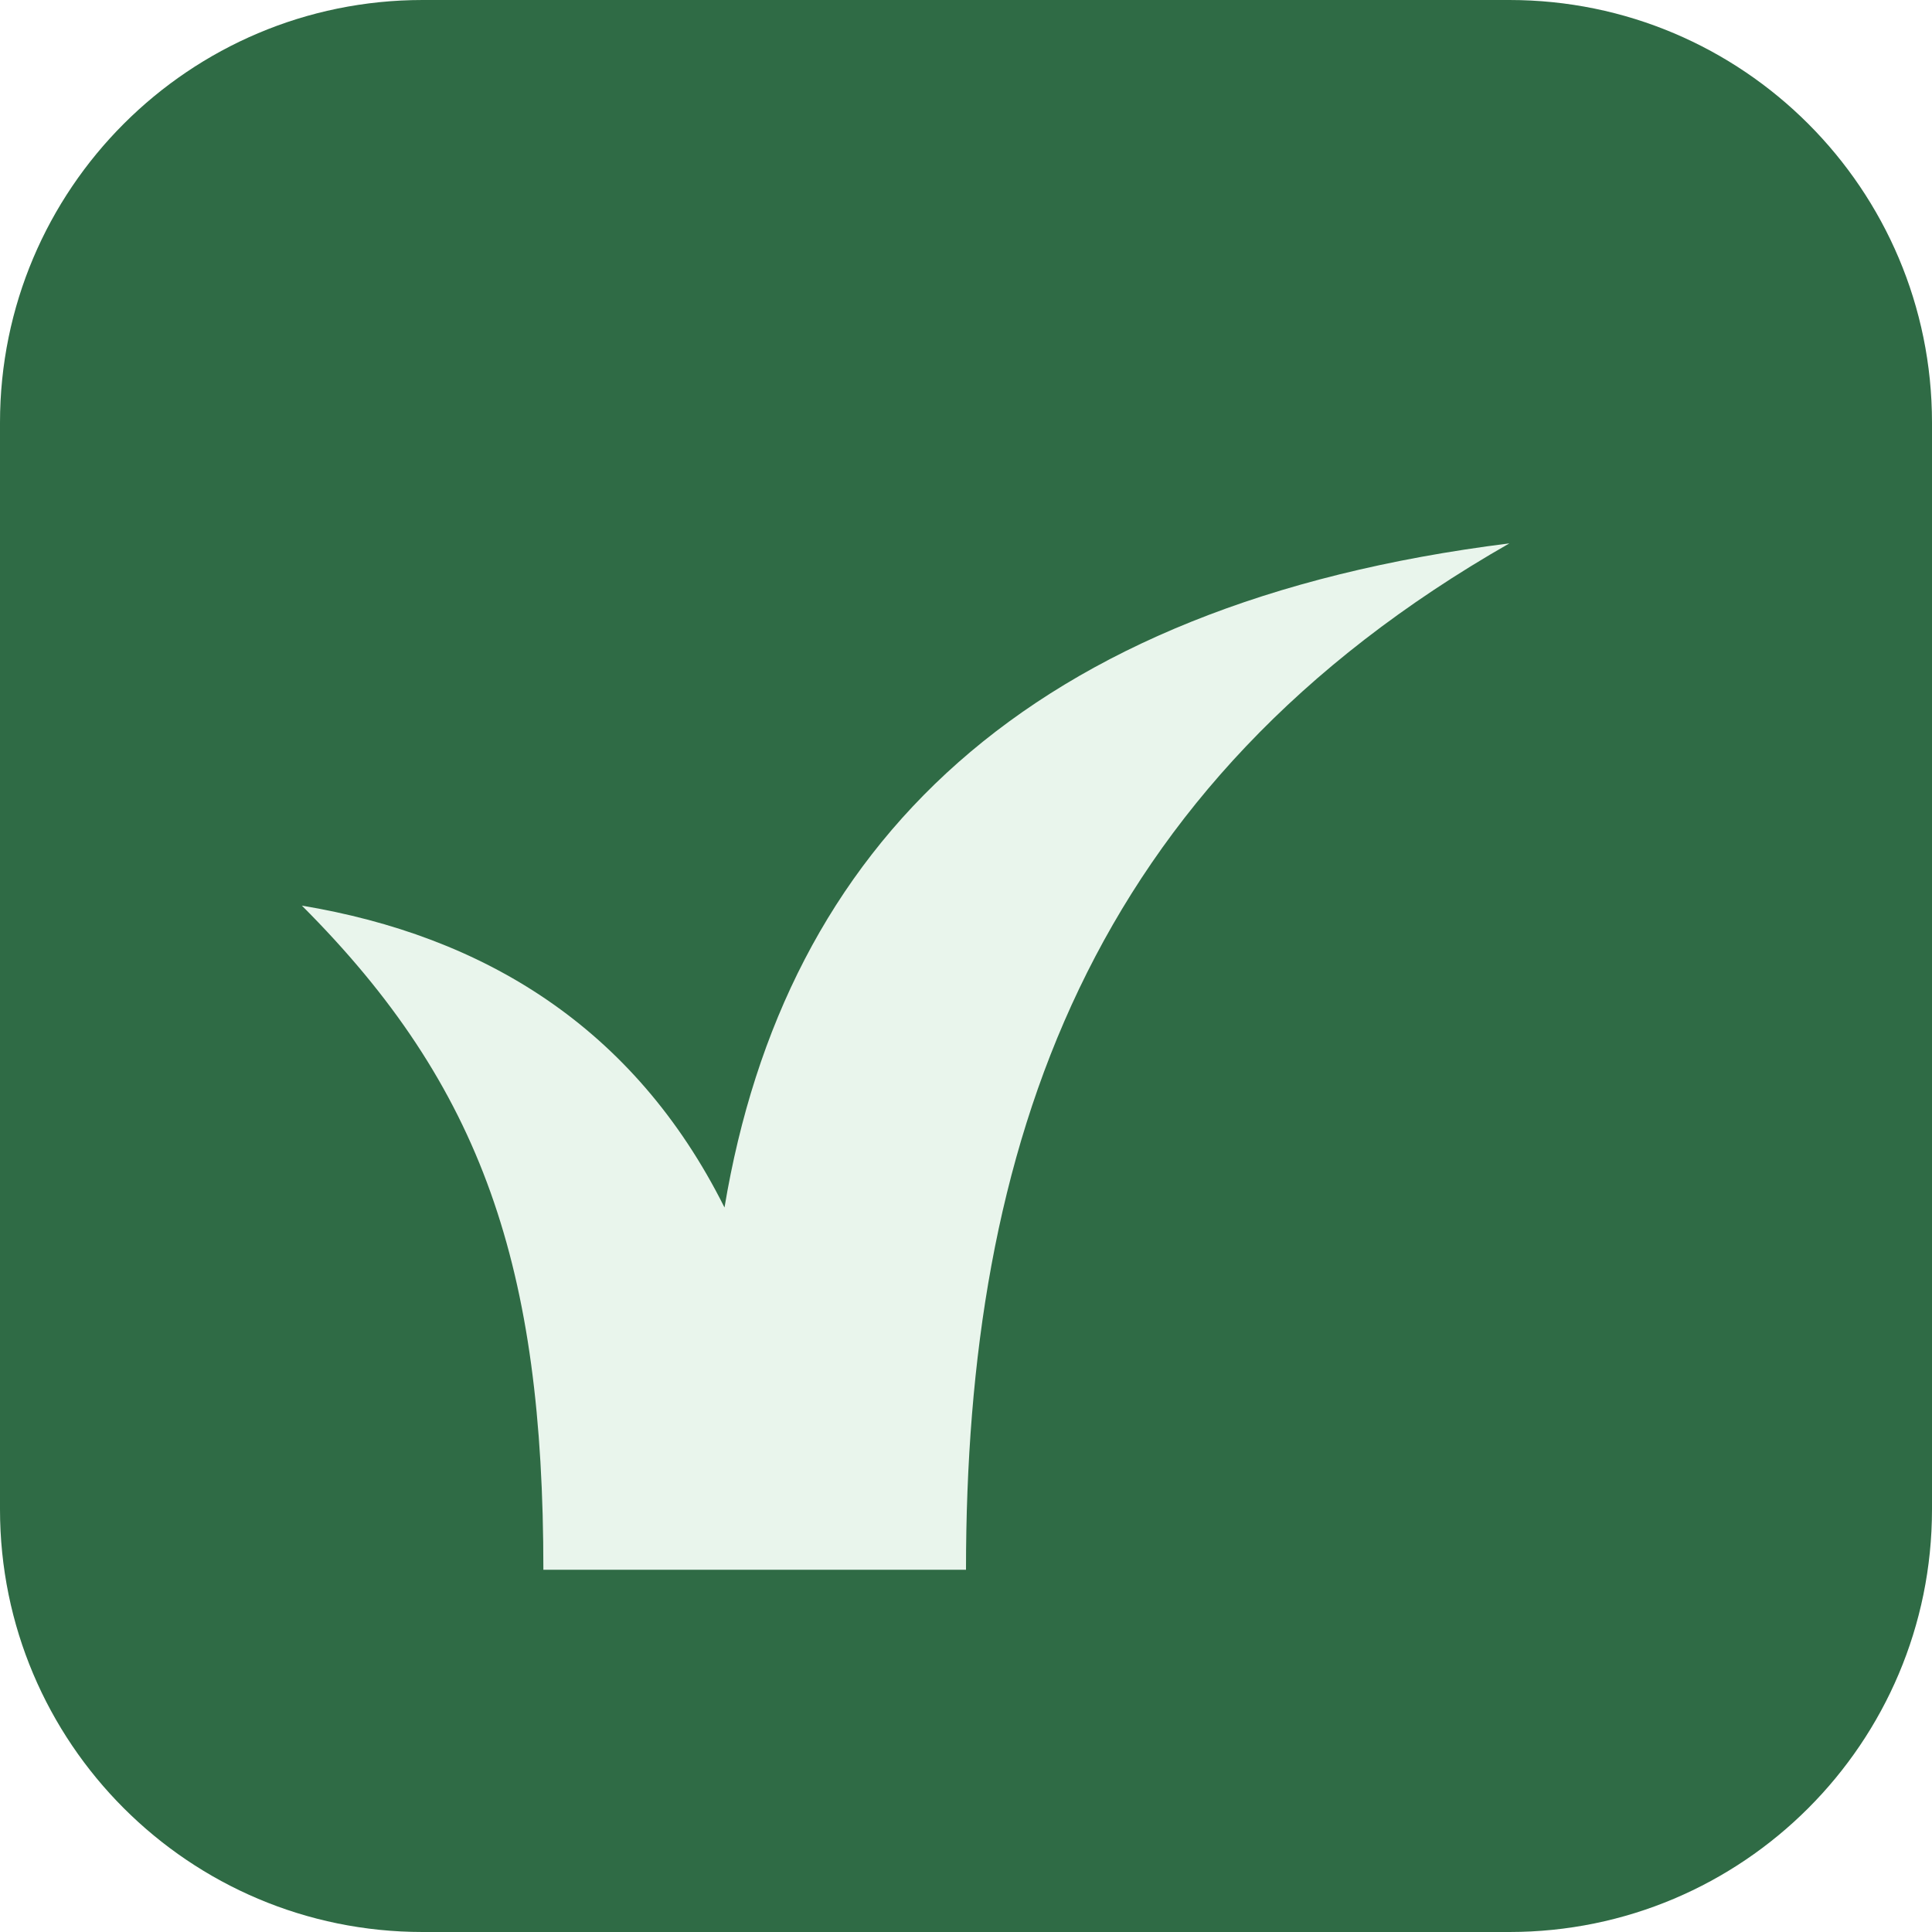
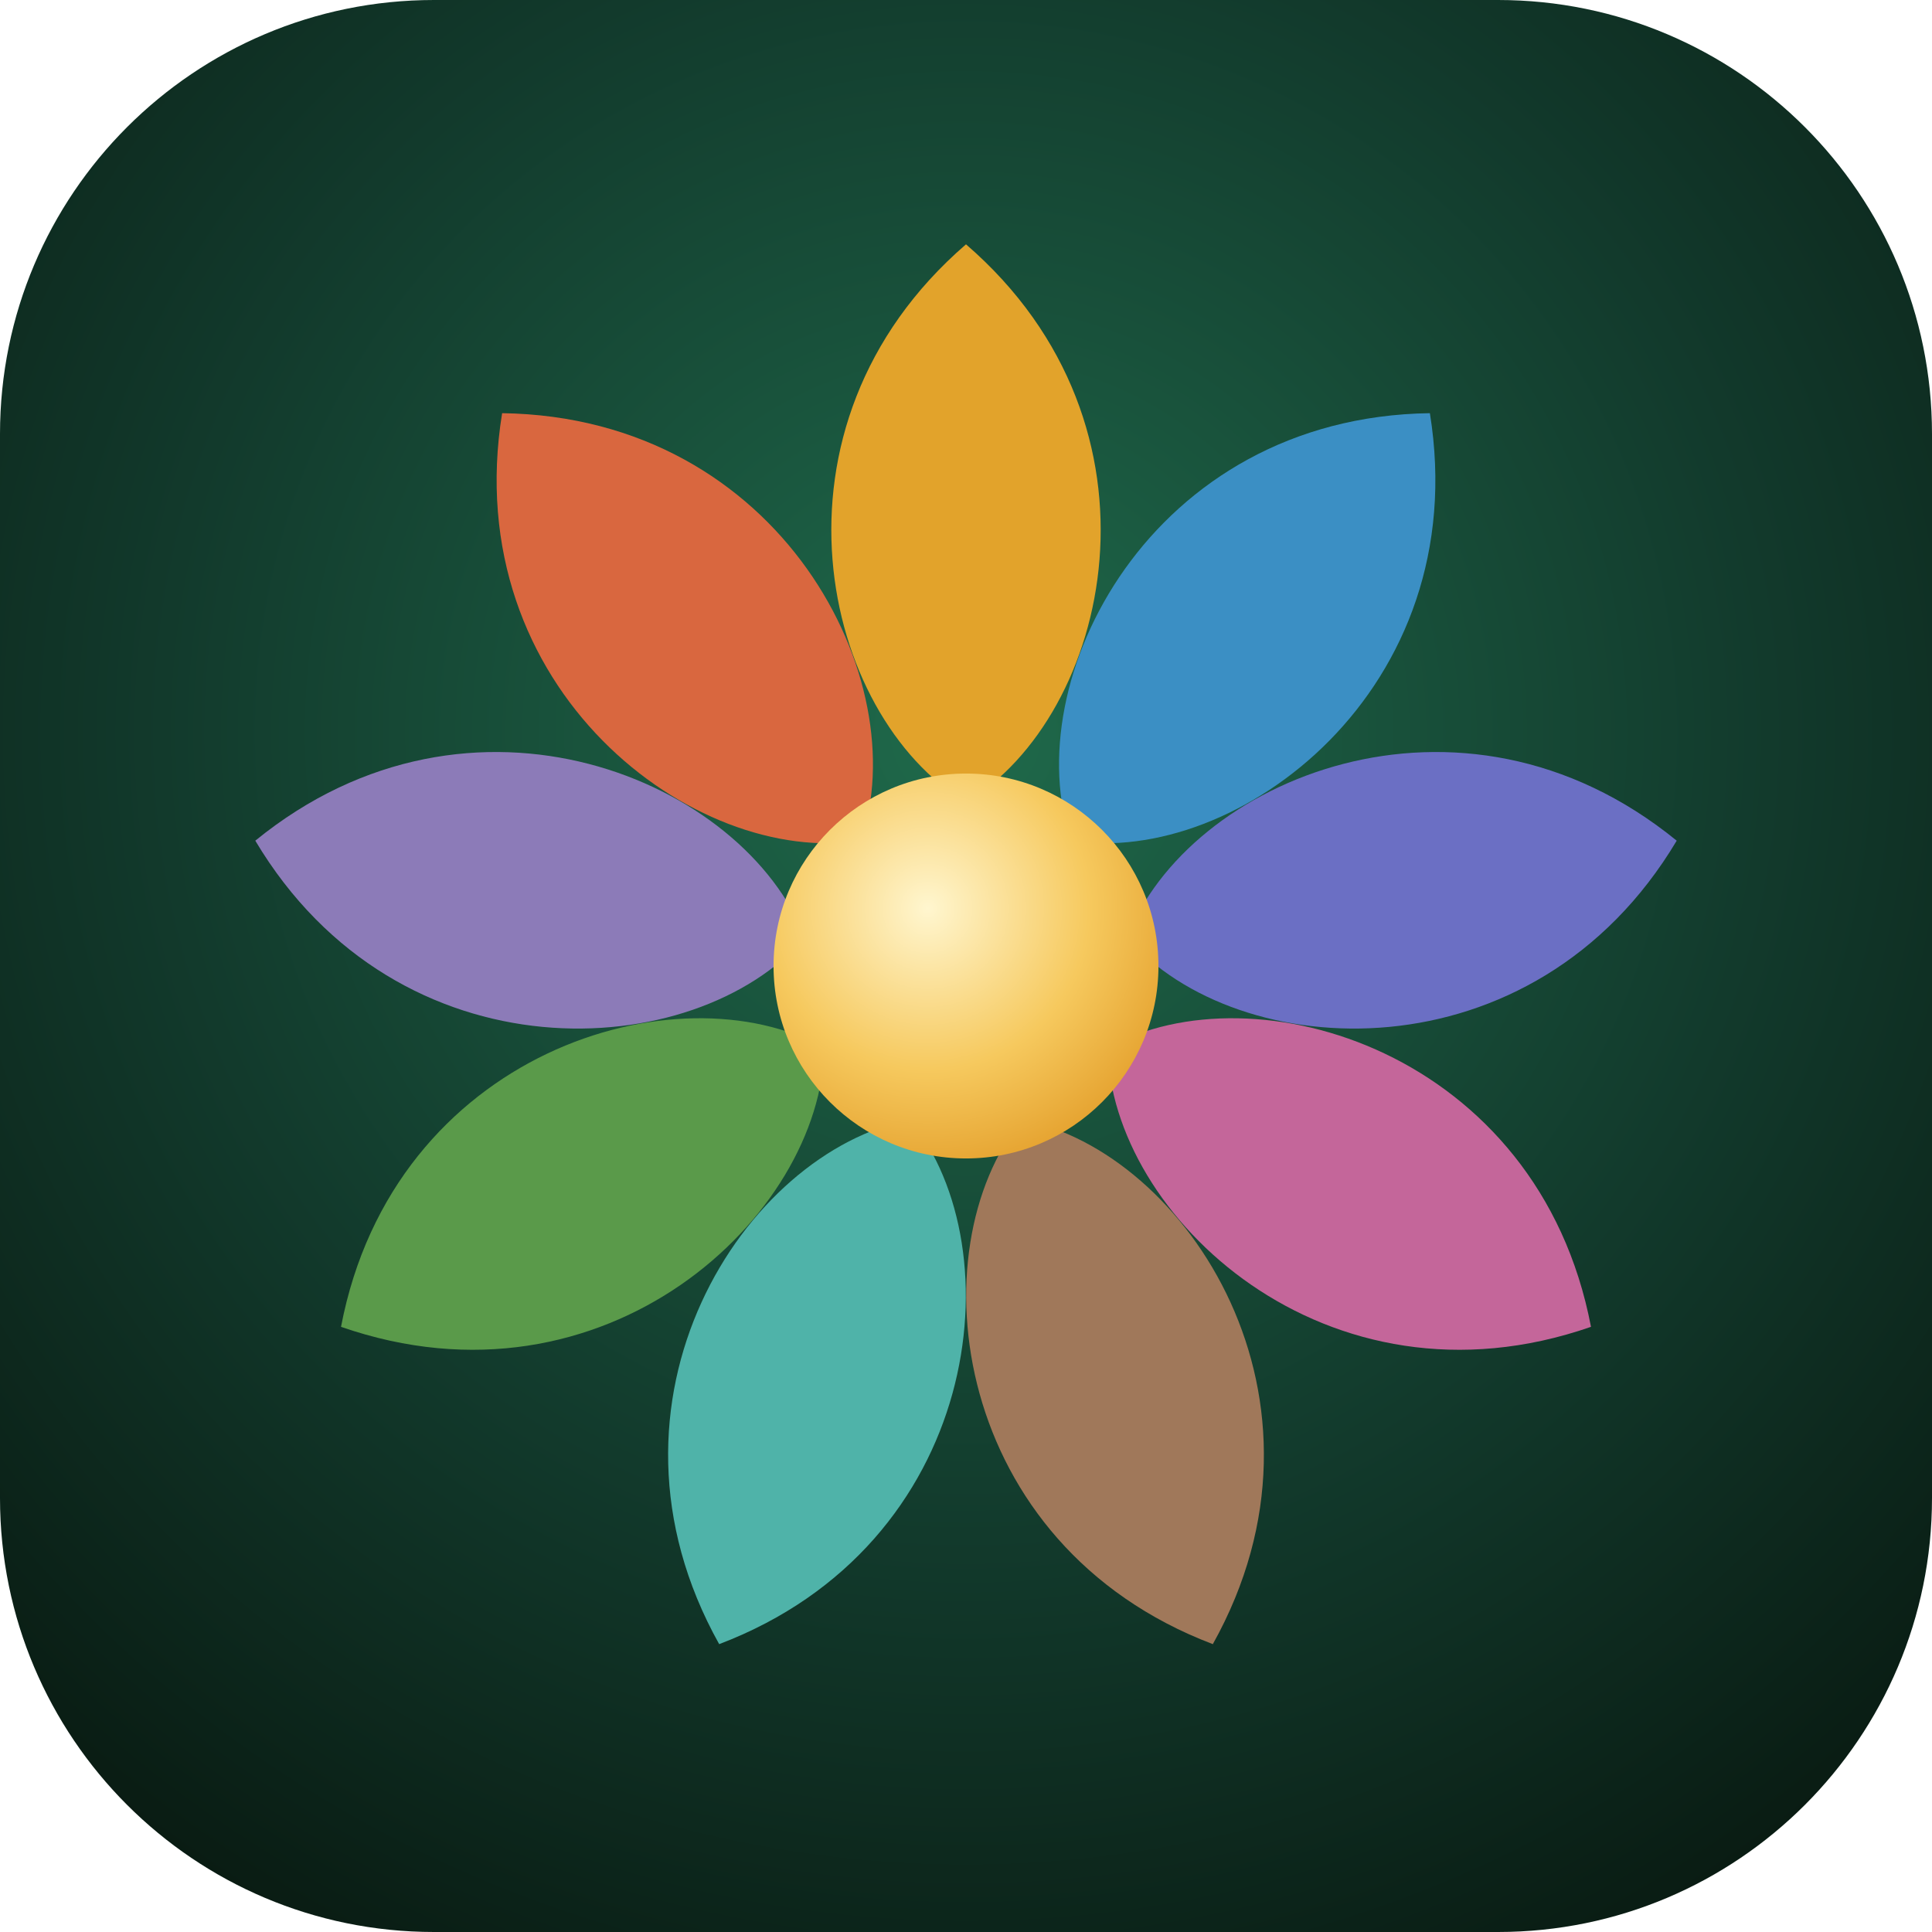
- <svg xmlns="http://www.w3.org/2000/svg" viewBox="0 0 64 64">
-   <rect width="64" height="64" rx="14" fill="#2f6b45" />
-   <path d="M32 52c0-14 4-26 18-34-16 2-24 10-26 22-3-6-8-9-14-10 6 6 8 12 8 22z" fill="#e9f5ec" />
+ <svg xmlns="http://www.w3.org/2000/svg" viewBox="0 0 1024 1024">
+   <defs>
+     <radialGradient id="bg" cx="50%" cy="38%" r="75%">
+       <stop offset="0" stop-color="#1f6a4b" />
+       <stop offset=".55" stop-color="#123a2c" />
+       <stop offset="1" stop-color="#08170f" />
+     </radialGradient>
+     <radialGradient id="core" cx="40%" cy="35%" r="70%">
+       <stop offset="0" stop-color="#fff6cf" />
+       <stop offset=".6" stop-color="#f6c95e" />
+       <stop offset="1" stop-color="#e5a22f" />
+     </radialGradient>
+     <radialGradient id="glow" cx="50%" cy="50%" r="50%">
+       <stop offset="0" stop-color="#ffd36a" stop-opacity=".35" />
+       <stop offset="1" stop-color="#ffd36a" stop-opacity="0" />
+     </radialGradient>
+   </defs>
+   <rect width="1024" height="1024" rx="230" fill="url(#bg)" />
+   <g transform="translate(512 512) scale(2.55)">
+     <path d="M0,-34 C30,-52 44,-112 0,-150 C-44,-112 -30,-52 0,-34 Z" fill="#e2a32b" transform="rotate(0)" />
+     <path d="M0,-34 C30,-52 44,-112 0,-150 C-44,-112 -30,-52 0,-34 Z" fill="#3b8fc4" transform="rotate(40)" />
+     <path d="M0,-34 C30,-52 44,-112 0,-150 C-44,-112 -30,-52 0,-34 Z" fill="#6b6fc4" transform="rotate(80)" />
+     <path d="M0,-34 C30,-52 44,-112 0,-150 C-44,-112 -30,-52 0,-34 Z" fill="#c4669a" transform="rotate(120)" />
+     <path d="M0,-34 C30,-52 44,-112 0,-150 C-44,-112 -30,-52 0,-34 Z" fill="#a0785a" transform="rotate(160)" />
+     <path d="M0,-34 C30,-52 44,-112 0,-150 C-44,-112 -30,-52 0,-34 Z" fill="#4fb3a9" transform="rotate(200)" />
+     <path d="M0,-34 C30,-52 44,-112 0,-150 C-44,-112 -30,-52 0,-34 Z" fill="#5a9a4a" transform="rotate(240)" />
+     <path d="M0,-34 C30,-52 44,-112 0,-150 C-44,-112 -30,-52 0,-34 Z" fill="#8c7bb8" transform="rotate(280)" />
+     <path d="M0,-34 C30,-52 44,-112 0,-150 C-44,-112 -30,-52 0,-34 Z" fill="#d9673f" transform="rotate(320)" />
+     <circle r="40" fill="url(#core)" />
+   </g>
</svg>
